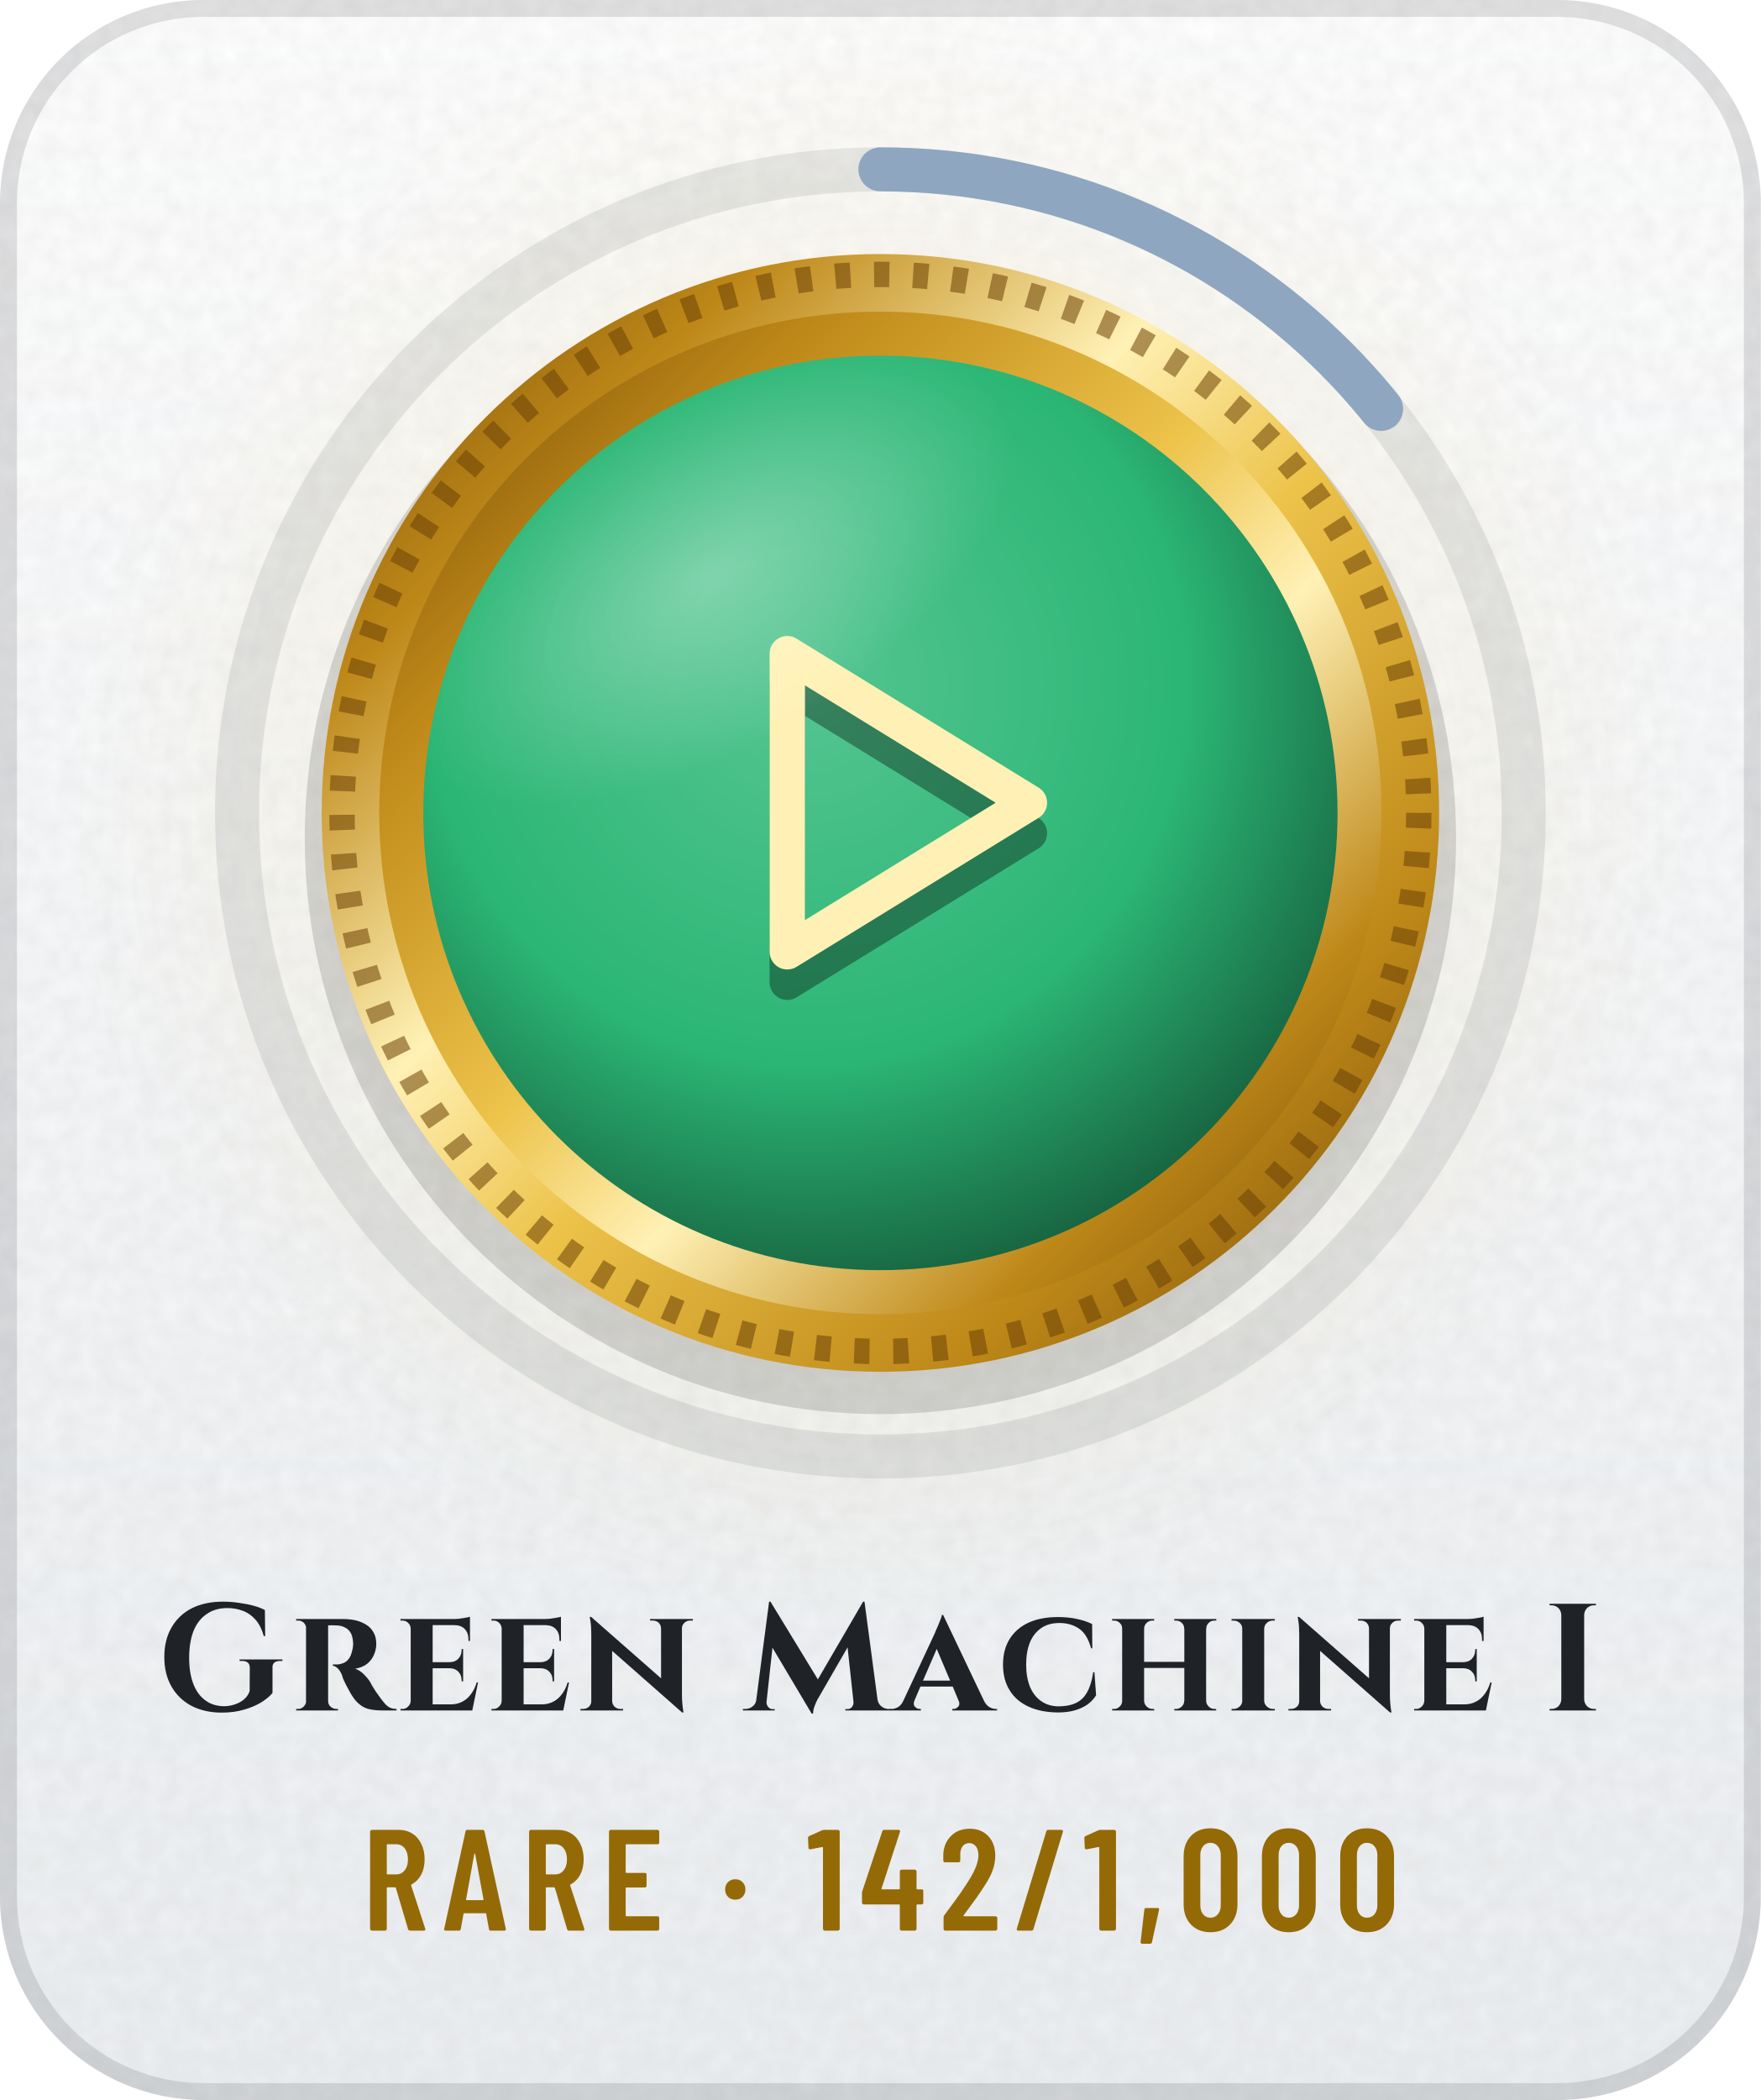
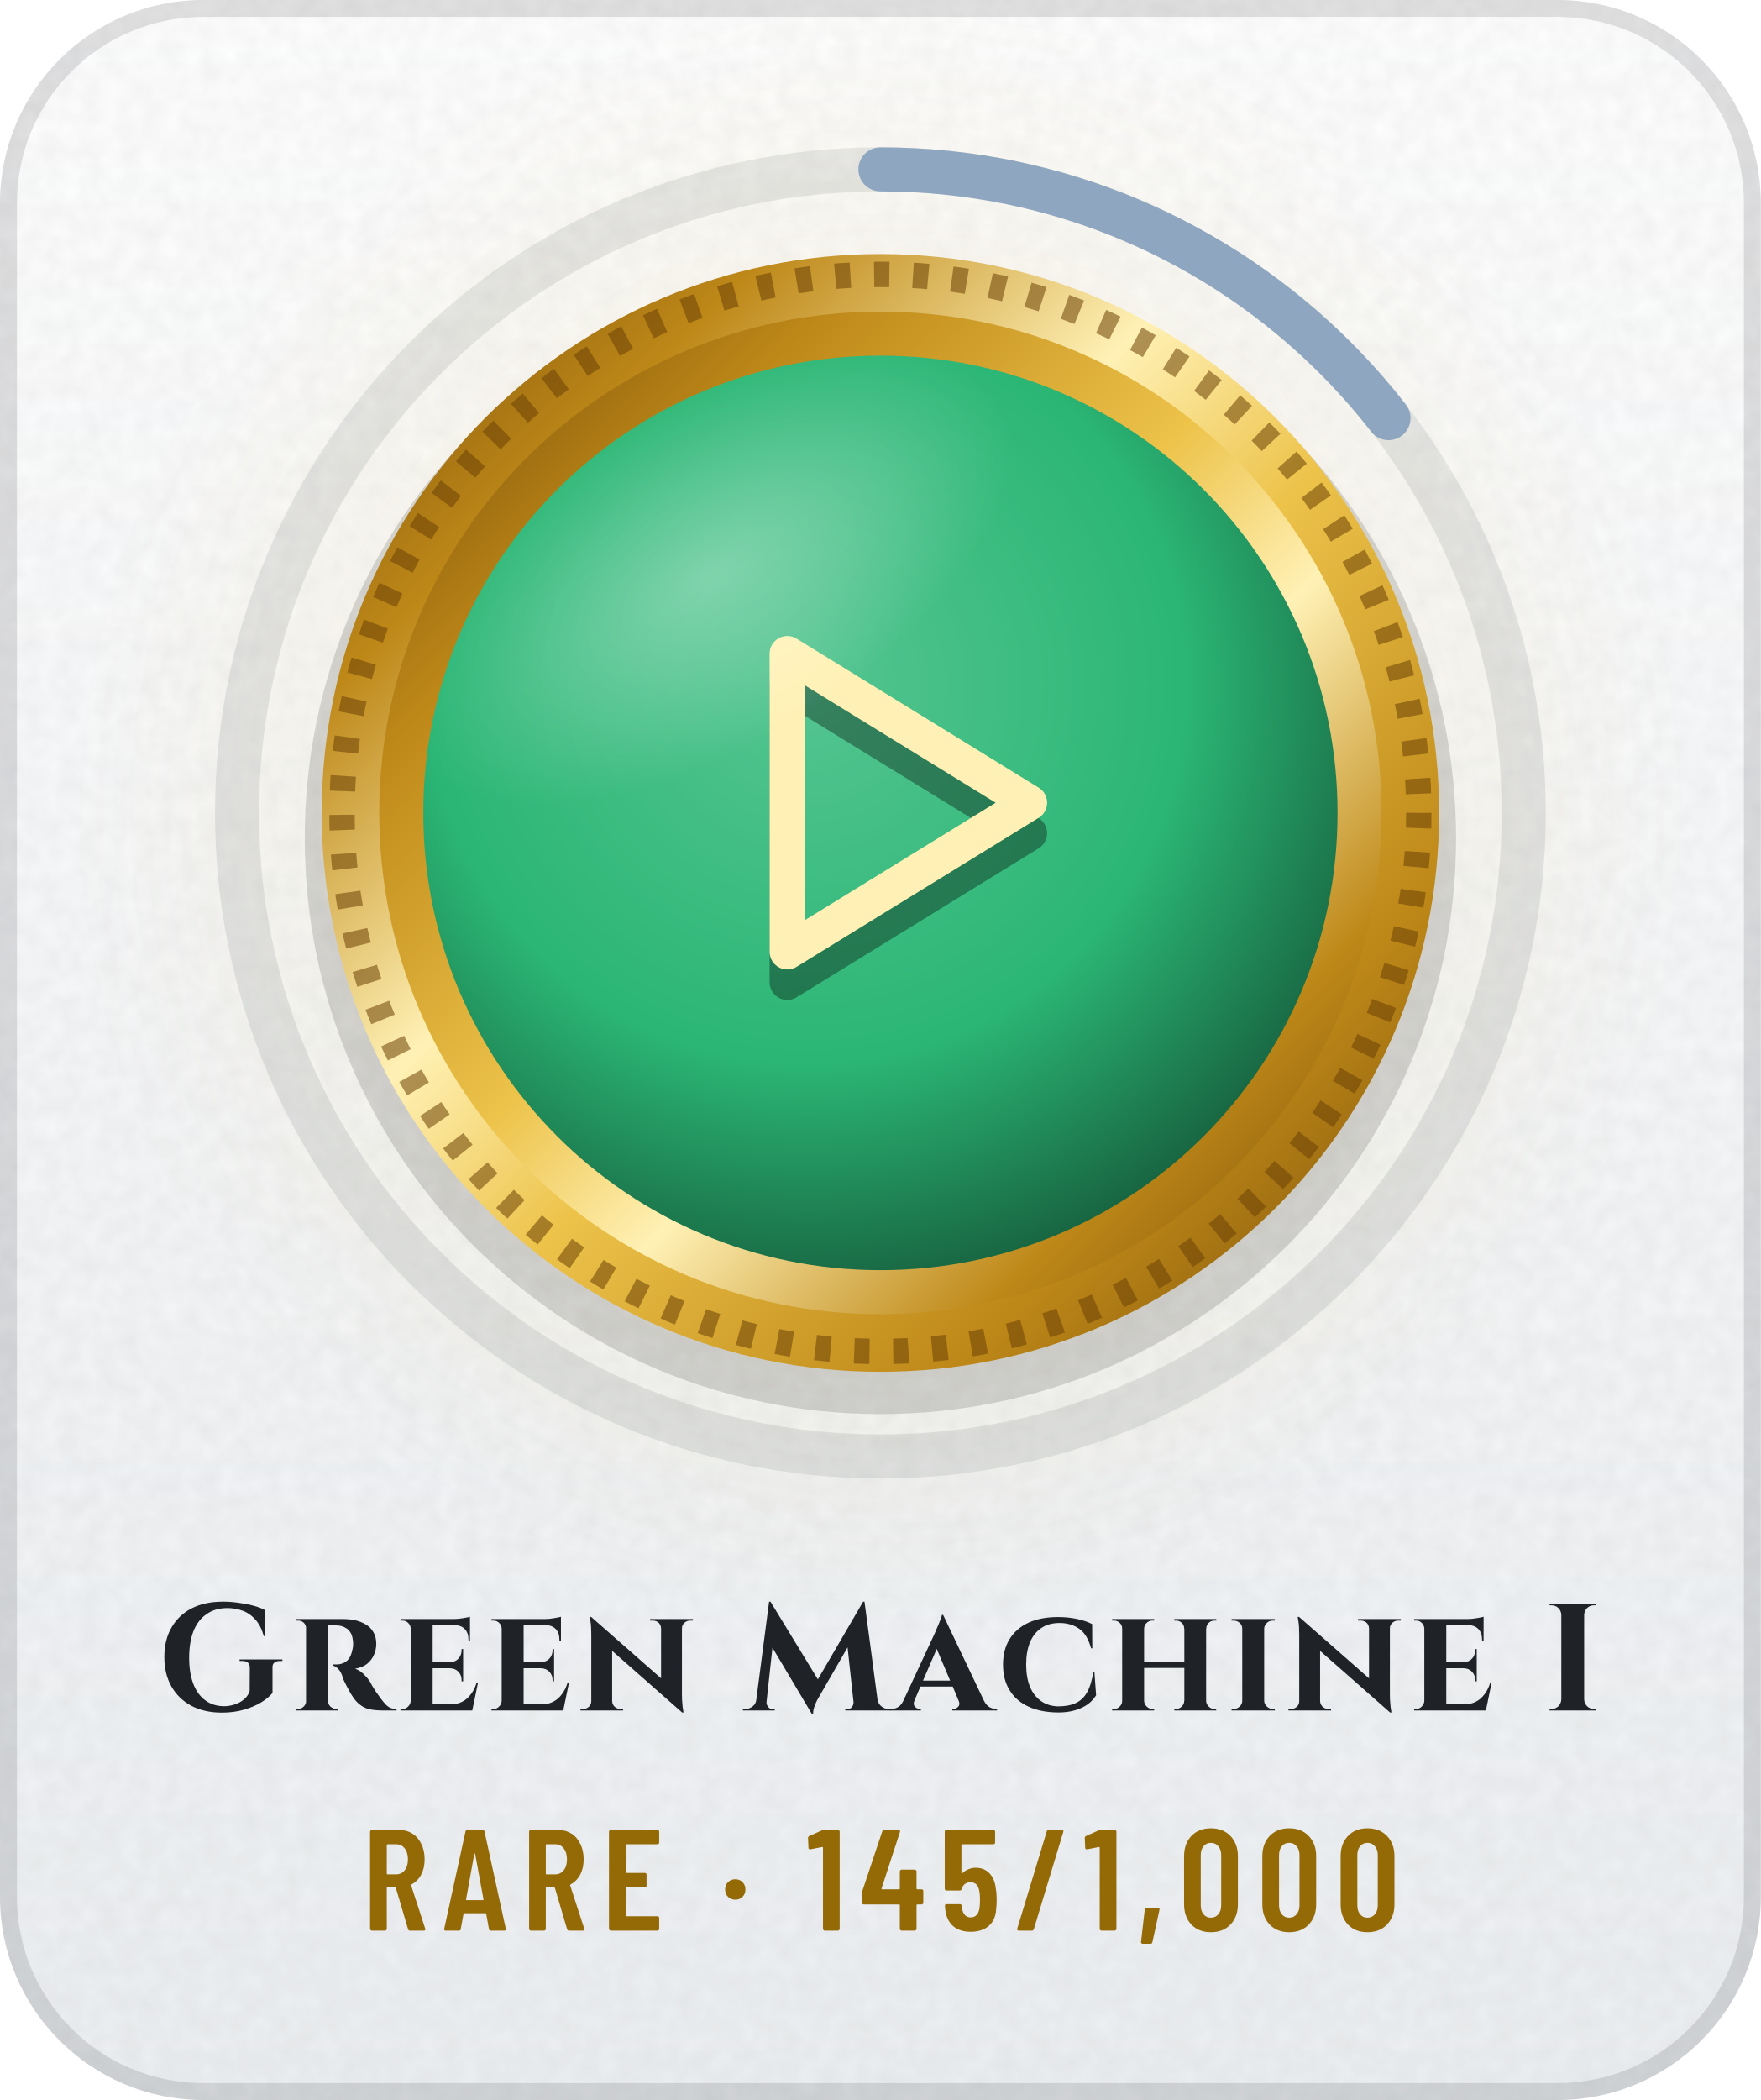
<svg xmlns="http://www.w3.org/2000/svg" width="104" height="124" viewBox="0 0 104 124" role="img" aria-label="Green Machine I: earned, Rare, 14% to Green Machine II">
  <style>@keyframes tw{0%,100%{opacity:.15;transform:scale(.45)}50%{opacity:1;transform:scale(1)}}.sp{transform-box:fill-box;transform-origin:center;animation:tw 3.4s ease-in-out infinite}@keyframes sh{0%{transform:translateX(-110px)}38%,100%{transform:translateX(200px)}}.sh{animation:sh 6.5s ease-in-out infinite}@keyframes fl{0%,100%{transform:translateY(0)}50%{transform:translateY(-3px)}}.fl{animation:fl 5s ease-in-out infinite}@media (prefers-reduced-motion:reduce){.sp,.fl{animation:none}.sh,.bu{display:none}}</style>
  <defs>
    <linearGradient id="bg" x1="0" y1="0" x2="0" y2="1">
      <stop offset="0" stop-color="#FFFFFF" />
      <stop offset="1" stop-color="#EDF0F3" />
    </linearGradient>
    <clipPath id="card">
      <rect width="104" height="124" rx="12" />
    </clipPath>
    <filter id="grain" x="0" y="0" width="100%" height="100%">
      <feTurbulence type="fractalNoise" baseFrequency=".85" numOctaves="2" stitchTiles="stitch" />
      <feColorMatrix values="0 0 0 0 0 0 0 0 0 0 0 0 0 0 0 0 0 0 .05 0" />
    </filter>
    <radialGradient id="glow" cx=".5" cy=".5" r=".5">
      <stop offset="0" stop-color="#EDC34A" stop-opacity="0.19" />
      <stop offset="1" stop-color="#EDC34A" stop-opacity="0" />
    </radialGradient>
    <linearGradient id="mh" x1="0" y1="0" x2="1" y2="0">
      <stop offset="0" stop-color="#6B4306" />
      <stop offset="0.2" stop-color="#BE8818" />
      <stop offset="0.4" stop-color="#FFF1B5" />
      <stop offset="0.54" stop-color="#EDC34A" />
      <stop offset="0.78" stop-color="#BE8818" />
      <stop offset="1" stop-color="#6B4306" />
    </linearGradient>
    <linearGradient id="md" x1="0" y1="0" x2="1" y2="1">
      <stop offset="0" stop-color="#6B4306" />
      <stop offset="0.2" stop-color="#BE8818" />
      <stop offset="0.4" stop-color="#FFF1B5" />
      <stop offset="0.54" stop-color="#EDC34A" />
      <stop offset="0.78" stop-color="#BE8818" />
      <stop offset="1" stop-color="#6B4306" />
    </linearGradient>
    <linearGradient id="mdr" x1="1" y1="1" x2="0" y2="0">
      <stop offset="0" stop-color="#6B4306" />
      <stop offset="0.2" stop-color="#BE8818" />
      <stop offset="0.4" stop-color="#FFF1B5" />
      <stop offset="0.54" stop-color="#EDC34A" />
      <stop offset="0.78" stop-color="#BE8818" />
      <stop offset="1" stop-color="#6B4306" />
    </linearGradient>
    <linearGradient id="dia" x1="0" y1="0" x2="1" y2="0">
      <stop offset="0" stop-color="#2F7DD1" />
      <stop offset=".5" stop-color="#7B61E0" />
      <stop offset="1" stop-color="#C2449A" />
    </linearGradient>
    <linearGradient id="pb" x1="0" y1="0" x2="1" y2="0">
      <stop offset="0" stop-color="#8FA6C0" />
      <stop offset="1" stop-color="#D3E4F4" />
    </linearGradient>
    <linearGradient id="shg" x1="0" y1="0" x2="1" y2="0">
      <stop offset="0" stop-color="#FFFFFF" stop-opacity="0" />
      <stop offset=".5" stop-color="#FFFFFF" stop-opacity=".6" />
      <stop offset="1" stop-color="#FFFFFF" stop-opacity="0" />
    </linearGradient>
    <radialGradient id="en" cx=".42" cy=".36" r=".75">
      <stop offset="0" stop-color="#55C591" />
      <stop offset=".55" stop-color="#2BB675" />
      <stop offset="1" stop-color="#11492F" />
    </radialGradient>
    <linearGradient id="ig" gradientUnits="userSpaceOnUse" x1="0" y1="34" x2="0" y2="62">
      <stop offset="0" stop-color="#FFF1B5" />
      <stop offset="1" stop-color="#EDC34A" />
    </linearGradient>
    <radialGradient id="gl" cx=".5" cy=".5" r=".5">
      <stop offset="0" stop-color="#FFFFFF" stop-opacity=".45" />
      <stop offset="1" stop-color="#FFFFFF" stop-opacity="0" />
    </radialGradient>
    <clipPath id="fc">
      <circle cx="52" cy="48" r="27" />
    </clipPath>
  </defs>
  <g clip-path="url(#card)">
    <rect width="104" height="124" fill="url(#bg)" />
    <rect width="104" height="124" filter="url(#grain)" />
  </g>
  <rect x=".5" y=".5" width="103" height="123" rx="11.5" fill="none" stroke="#1F2328" stroke-opacity=".13" />
  <circle cx="52" cy="48" r="48" fill="url(#glow)" />
  <circle cx="52" cy="48" r="38" fill="none" stroke="#1F2328" stroke-opacity=".09" stroke-width="2.6" />
-   <circle cx="52" cy="48" r="38" fill="none" stroke="#8FA6C0" stroke-width="2.6" stroke-linecap="round" stroke-dasharray="33.9 238.8" transform="rotate(-90 52 48)" />
+   <circle cx="52" cy="48" r="38" fill="none" stroke="#8FA6C0" stroke-width="2.6" stroke-linecap="round" stroke-dasharray="34.6 238.8" transform="rotate(-90 52 48)" />
  <circle cx="52" cy="49.5" r="34" fill="#000000" fill-opacity=".14" />
  <circle cx="52" cy="48" r="33" fill="url(#md)" />
  <circle cx="52" cy="48" r="31.8" fill="none" stroke="#6B4306" stroke-opacity=".55" stroke-width="1.5" stroke-dasharray=".9 1.4" />
  <circle cx="52" cy="48" r="29.6" fill="url(#mdr)" />
  <circle cx="52" cy="48" r="27" fill="url(#en)" />
  <g transform="translate(38.8 36) scale(1.1)" fill="none" stroke="#000000" stroke-width="1.9" stroke-linecap="round" stroke-linejoin="round" stroke-opacity=".35">
    <path d="M7 4l13 8-13 8z" />
  </g>
  <g transform="translate(38.8 34.2) scale(1.1)" fill="none" stroke="url(#ig)" stroke-width="1.9" stroke-linecap="round" stroke-linejoin="round">
    <path d="M7 4l13 8-13 8z" />
  </g>
  <g clip-path="url(#fc)">
    <ellipse cx="42" cy="34" rx="20" ry="10" transform="rotate(-32 42 34)" fill="url(#gl)" opacity=".7" />
    <g transform="skewX(-18)">
      <rect class="sh" x="10" y="10" width="12" height="80" fill="url(#shg)" opacity=".6" />
    </g>
  </g>
  <g transform="translate(9.3 101) scale(0.009 -0.009)" fill="#1F2328">
    <use href="#s71" x="0" />
    <use href="#s114" x="869" />
    <use href="#s101" x="1561" />
    <use href="#s101" x="2158" />
    <use href="#s110" x="2755" />
    <use href="#s77" x="3851" />
    <use href="#s97" x="4837" />
    <use href="#s99" x="5515" />
    <use href="#s104" x="6231" />
    <use href="#s105" x="7015" />
    <use href="#s110" x="7401" />
    <use href="#s101" x="8213" />
    <use href="#s73" x="9094" />
  </g>
  <g transform="translate(21.4 114) scale(0.0085 -0.0085)" fill="#946A07">
    <use href="#m82" x="0" />
    <use href="#m65" x="555" />
    <use href="#m82" x="1105" />
    <use href="#m69" x="1660" />
    <use href="#m183" x="2484" />
    <use href="#m49" x="3087" />
    <use href="#m52" x="3455" />
-     <use href="#m50" x="4008" />
-     <use href="#m47" x="4527" />
-     <use href="#m49" x="5007" />
-     <use href="#m44" x="5375" />
-     <use href="#m48" x="5669" />
-     <use href="#m48" x="6213" />
-     <use href="#m48" x="6757" />
+     <use href="#m53" x="4008" />
+     <use href="#m47" x="4530" />
+     <use href="#m49" x="5010" />
+     <use href="#m44" x="5378" />
+     <use href="#m48" x="5672" />
+     <use href="#m48" x="6216" />
+     <use href="#m48" x="6760" />
  </g>
  <defs>
    <path id="m44" d="M33 -78 59 146Q60 157 71 157H151Q164 157 161 144L112 -80Q110 -91 99 -91H45Q39 -91 36 -88Q32 -84 33 -78Z" />
    <path id="m47" d="M21 14 226 690Q229 700 239 700H331Q337 700 340 696Q343 692 341 686L136 10Q133 0 123 0H31Q25 0 22 4Q19 8 21 14Z" />
    <path id="m48" d="M38 183V517Q38 604 89 658Q140 711 224 711Q309 711 360 658Q412 604 412 517V183Q412 96 360 42Q309 -11 224 -11Q140 -11 89 42Q38 96 38 183ZM296 176V524Q296 563 276 586Q257 610 224 610Q192 610 173 586Q154 563 154 524V176Q154 137 173 114Q192 90 224 90Q257 90 276 114Q296 137 296 176Z" />
    <path id="m49" d="M122 700H218Q223 700 226 696Q230 693 230 688V12Q230 7 226 4Q223 0 218 0H126Q121 0 118 4Q114 7 114 12V576Q114 578 112 580Q111 582 109 581L27 565H24Q13 565 13 576L10 643Q10 653 18 657L107 697Q114 700 122 700Z" />
-     <path id="m50" d="M173 100H392Q397 100 400 96Q404 93 404 88V12Q404 7 400 4Q397 0 392 0H43Q38 0 34 4Q31 7 31 12V92Q31 101 36 107L75 160Q114 212 152 266Q189 320 215 363Q273 459 273 522Q273 562 256 585Q238 608 209 608Q180 608 163 586Q146 563 147 526V487Q147 482 144 478Q140 475 135 475H41Q36 475 32 478Q29 482 29 487V530Q33 610 84 659Q134 708 214 708Q293 708 342 656Q390 605 390 521Q390 471 373 422Q356 373 319 317Q294 277 260 229Q225 181 214 166Q184 126 170 106Q168 104 169 102Q170 100 173 100Z" />
    <path id="m52" d="M443 275V194Q443 189 440 186Q436 182 431 182H401Q396 182 396 177V12Q396 7 392 4Q389 0 384 0H292Q287 0 284 4Q280 7 280 12V177Q280 182 275 182H29Q24 182 20 186Q17 189 17 194V259Q17 268 19 274L158 690Q161 700 171 700H271Q277 700 280 696Q283 693 281 686L153 293Q152 287 157 287H275Q280 287 280 292V412Q280 417 284 420Q287 424 292 424H384Q389 424 392 420Q396 417 396 412V292Q396 287 401 287H431Q436 287 440 284Q443 280 443 275Z" />
+     <path id="m53" d="M400 216Q400 175 396 146Q391 72 344 32Q297 -8 219 -8Q145 -8 99 30Q53 68 43 144L40 172Q40 184 52 184H144Q156 184 157 172Q157 166 159 154Q171 92 219 92Q244 92 260 108Q275 124 280 153Q284 178 284 217Q284 254 278 281Q273 307 258 322Q242 336 219 336Q171 336 157 290Q154 279 144 279H51Q46 279 42 282Q39 286 39 291V688Q39 693 42 696Q46 700 51 700H377Q382 700 386 696Q389 693 389 688V612Q389 607 386 604Q382 600 377 600H160Q155 600 155 595V400Q155 397 157 396Q159 396 161 398Q178 416 202 426Q227 437 254 437Q314 437 350 398Q387 360 394 290Q400 259 400 216Z" />
    <path id="m65" d="M325 11 306 116Q306 121 300 121H154Q148 121 148 116L129 11Q128 0 116 0H25Q11 0 14 13L162 689Q164 700 175 700H281Q292 700 294 689L442 13V9Q442 0 431 0H338Q326 0 325 11ZM171 212H282Q288 212 287 217L229 533Q228 536 226 536Q224 536 223 533L166 217Q165 212 171 212Z" />
    <path id="m69" d="M391 600H175Q170 600 170 595V406Q170 401 175 401H303Q308 401 312 398Q315 394 315 389V312Q315 307 312 304Q308 300 303 300H175Q170 300 170 295V105Q170 100 175 100H391Q396 100 400 96Q403 93 403 88V12Q403 7 400 4Q396 0 391 0H66Q61 0 58 4Q54 7 54 12V688Q54 693 58 696Q61 700 66 700H391Q396 700 400 696Q403 693 403 688V612Q403 607 400 604Q396 600 391 600Z" />
    <path id="m82" d="M318 10 233 297Q231 301 228 301H175Q170 301 170 296V12Q170 7 166 4Q163 0 158 0H66Q61 0 58 4Q54 7 54 12V688Q54 693 58 696Q61 700 66 700H254Q307 700 348 674Q388 649 410 602Q433 556 433 496Q433 434 409 389Q385 344 342 321Q338 320 339 315L437 14Q438 12 438 9Q438 0 427 0H331Q321 0 318 10ZM170 595V396Q170 391 175 391H236Q272 391 294 419Q317 447 317 495Q317 543 294 572Q272 600 236 600H175Q170 600 170 595Z" />
    <path id="m183" d="M37 286Q37 317 57 337Q77 357 108 357Q139 357 158 337Q178 317 178 286Q178 255 158 235Q138 215 108 215Q77 215 57 235Q37 255 37 286Z" />
    <path id="s71" d="M755 280V115Q731 85 684 55Q636 25 570 6Q504 -14 423 -14Q309 -14 224 30Q139 75 92 157Q45 239 45 351Q45 463 92 544Q138 625 224 670Q311 714 429 714Q484 714 536 706Q588 699 632 687Q676 675 705 659L707 488H698Q679 556 643 596Q607 637 560 654Q512 672 459 672Q378 672 322 632Q265 593 236 520Q208 447 208 345Q208 249 234 178Q261 106 312 68Q363 29 436 28Q473 28 508 40Q542 51 568 73Q594 95 605 127L606 280Q606 325 555 325H539V335H820V325H805Q775 325 763 310Q754 299 755 280Z" />
    <path id="s73" d="M119 73V627Q118 653 100 672Q81 690 55 690H42V700H346V690H333Q307 690 288 672Q270 653 269 627V73Q270 47 288 28Q307 10 333 10H346V0H42V10H55Q81 10 100 28Q118 47 119 73Z" />
    <path id="s77" d="M780 714H789L875 68Q881 42 900 27Q921 10 947 10H963V0H663V9H678Q695 9 706 22Q717 36 717 52V55L678 414L491 90L481 73Q471 55 462 30Q452 5 452 -20H442L185 412L146 55V52Q146 36 158 22Q169 9 185 9H200V0H-9V10H7Q34 10 55 27Q73 40 78 64L163 714H172L483 204Z" />
    <path id="s97" d="M319 627 586 66Q601 35 623 22Q645 10 665 10H673V0H379V10H387Q404 10 418 25Q429 36 424 56L382 157H170L130 63Q121 38 134 25Q148 10 165 10H173V0H-27V10H-19Q1 10 23 22Q45 35 59 66L264 506Q266 512 273 528Q280 543 288 562Q296 582 303 600Q310 617 311 627ZM187 196H365L277 404Z" />
    <path id="s99" d="M634 251 645 100Q626 68 592 42Q558 17 509 2Q460 -13 395 -13Q283 -12 202 25Q121 62 78 132Q34 201 34 301Q34 399 77 468Q120 538 201 576Q282 613 395 613Q463 613 522 600Q580 587 619 567L620 408H612Q587 500 533 537Q479 574 405 574Q332 574 284 540Q235 506 210 445Q186 384 186 302Q186 219 210 158Q235 97 282 63Q329 29 395 27Q466 27 512 49Q559 71 586 120Q614 169 626 251Z" />
    <path id="s101" d="M543 184 505 0H34V10H47Q69 10 84 26Q100 41 101 63V537Q100 560 84 575Q69 590 47 590H34V600H385Q414 600 446 606Q478 611 490 615V456H480V465Q480 509 456 534Q433 559 389 560H245V317H359Q394 318 414 340Q435 363 435 396V403H445V191H435V199Q435 232 414 254Q394 276 359 277H245V40H363Q406 40 440 58Q473 75 497 108Q521 140 534 184Z" />
    <path id="s104" d="M100 63V537Q100 560 84 575Q68 590 46 590H34V600H310V590H299Q277 590 261 575Q245 560 244 537V319H508V537H507Q507 560 491 575Q475 590 453 590H442V600H718V590H706Q683 590 668 575Q652 560 652 537H651V63Q652 41 668 26Q683 10 706 10H717V0H442V10H453Q475 10 491 26Q507 41 507 63H508V279H244V63Q245 41 261 26Q277 10 299 10H310V0H34V10H46Q68 10 84 26Q100 41 100 63Z" />
    <path id="s105" d="M104 63V537Q104 560 87 575Q70 590 46 590H34V600H318L317 590H306Q282 590 266 575Q249 560 248 537V63Q249 41 266 26Q282 10 306 10H318V0H34V10H47Q70 10 87 26Q104 41 104 63Z" />
    <path id="s110" d="M91 614 550 211V539Q549 561 534 576Q518 590 495 590H478V600H759V590H742Q720 590 704 576Q687 561 687 539V104Q687 69 690 42Q692 16 695 2L697 -13H688L229 391V61Q230 39 246 24Q262 10 284 10H301V0H21V10H37Q60 10 76 24Q92 39 92 61V500Q92 551 87 583L82 614Z" />
    <path id="s114" d="M106 0H41V10H53Q75 10 91 26Q103 38 106 54V547Q103 564 91 576Q75 590 54 590H41V600H349Q390 600 429 592Q468 583 499 564Q530 546 548 514Q567 483 567 436Q567 401 552 366Q538 332 508 307Q477 282 428 274Q457 265 484 239Q510 213 525 190Q529 182 539 164Q549 147 564 124Q580 102 597 78Q617 51 632 36Q647 22 663 16Q679 10 700 10V0H616Q562 0 524 8Q487 16 460 38Q432 59 409 96Q400 109 390 128Q380 146 370 165Q360 184 352 202Q345 220 342 232Q329 264 312 278Q296 293 282 293V302H307Q328 302 348 310Q369 317 386 338Q403 360 411 402Q413 408 414 419Q416 430 415 444Q413 481 402 504Q390 526 373 538Q356 549 338 554Q321 558 308 558Q289 559 274 559Q259 558 251 559V63Q251 38 268 24Q286 10 306 10H316V0Z" />
  </defs>
</svg>
